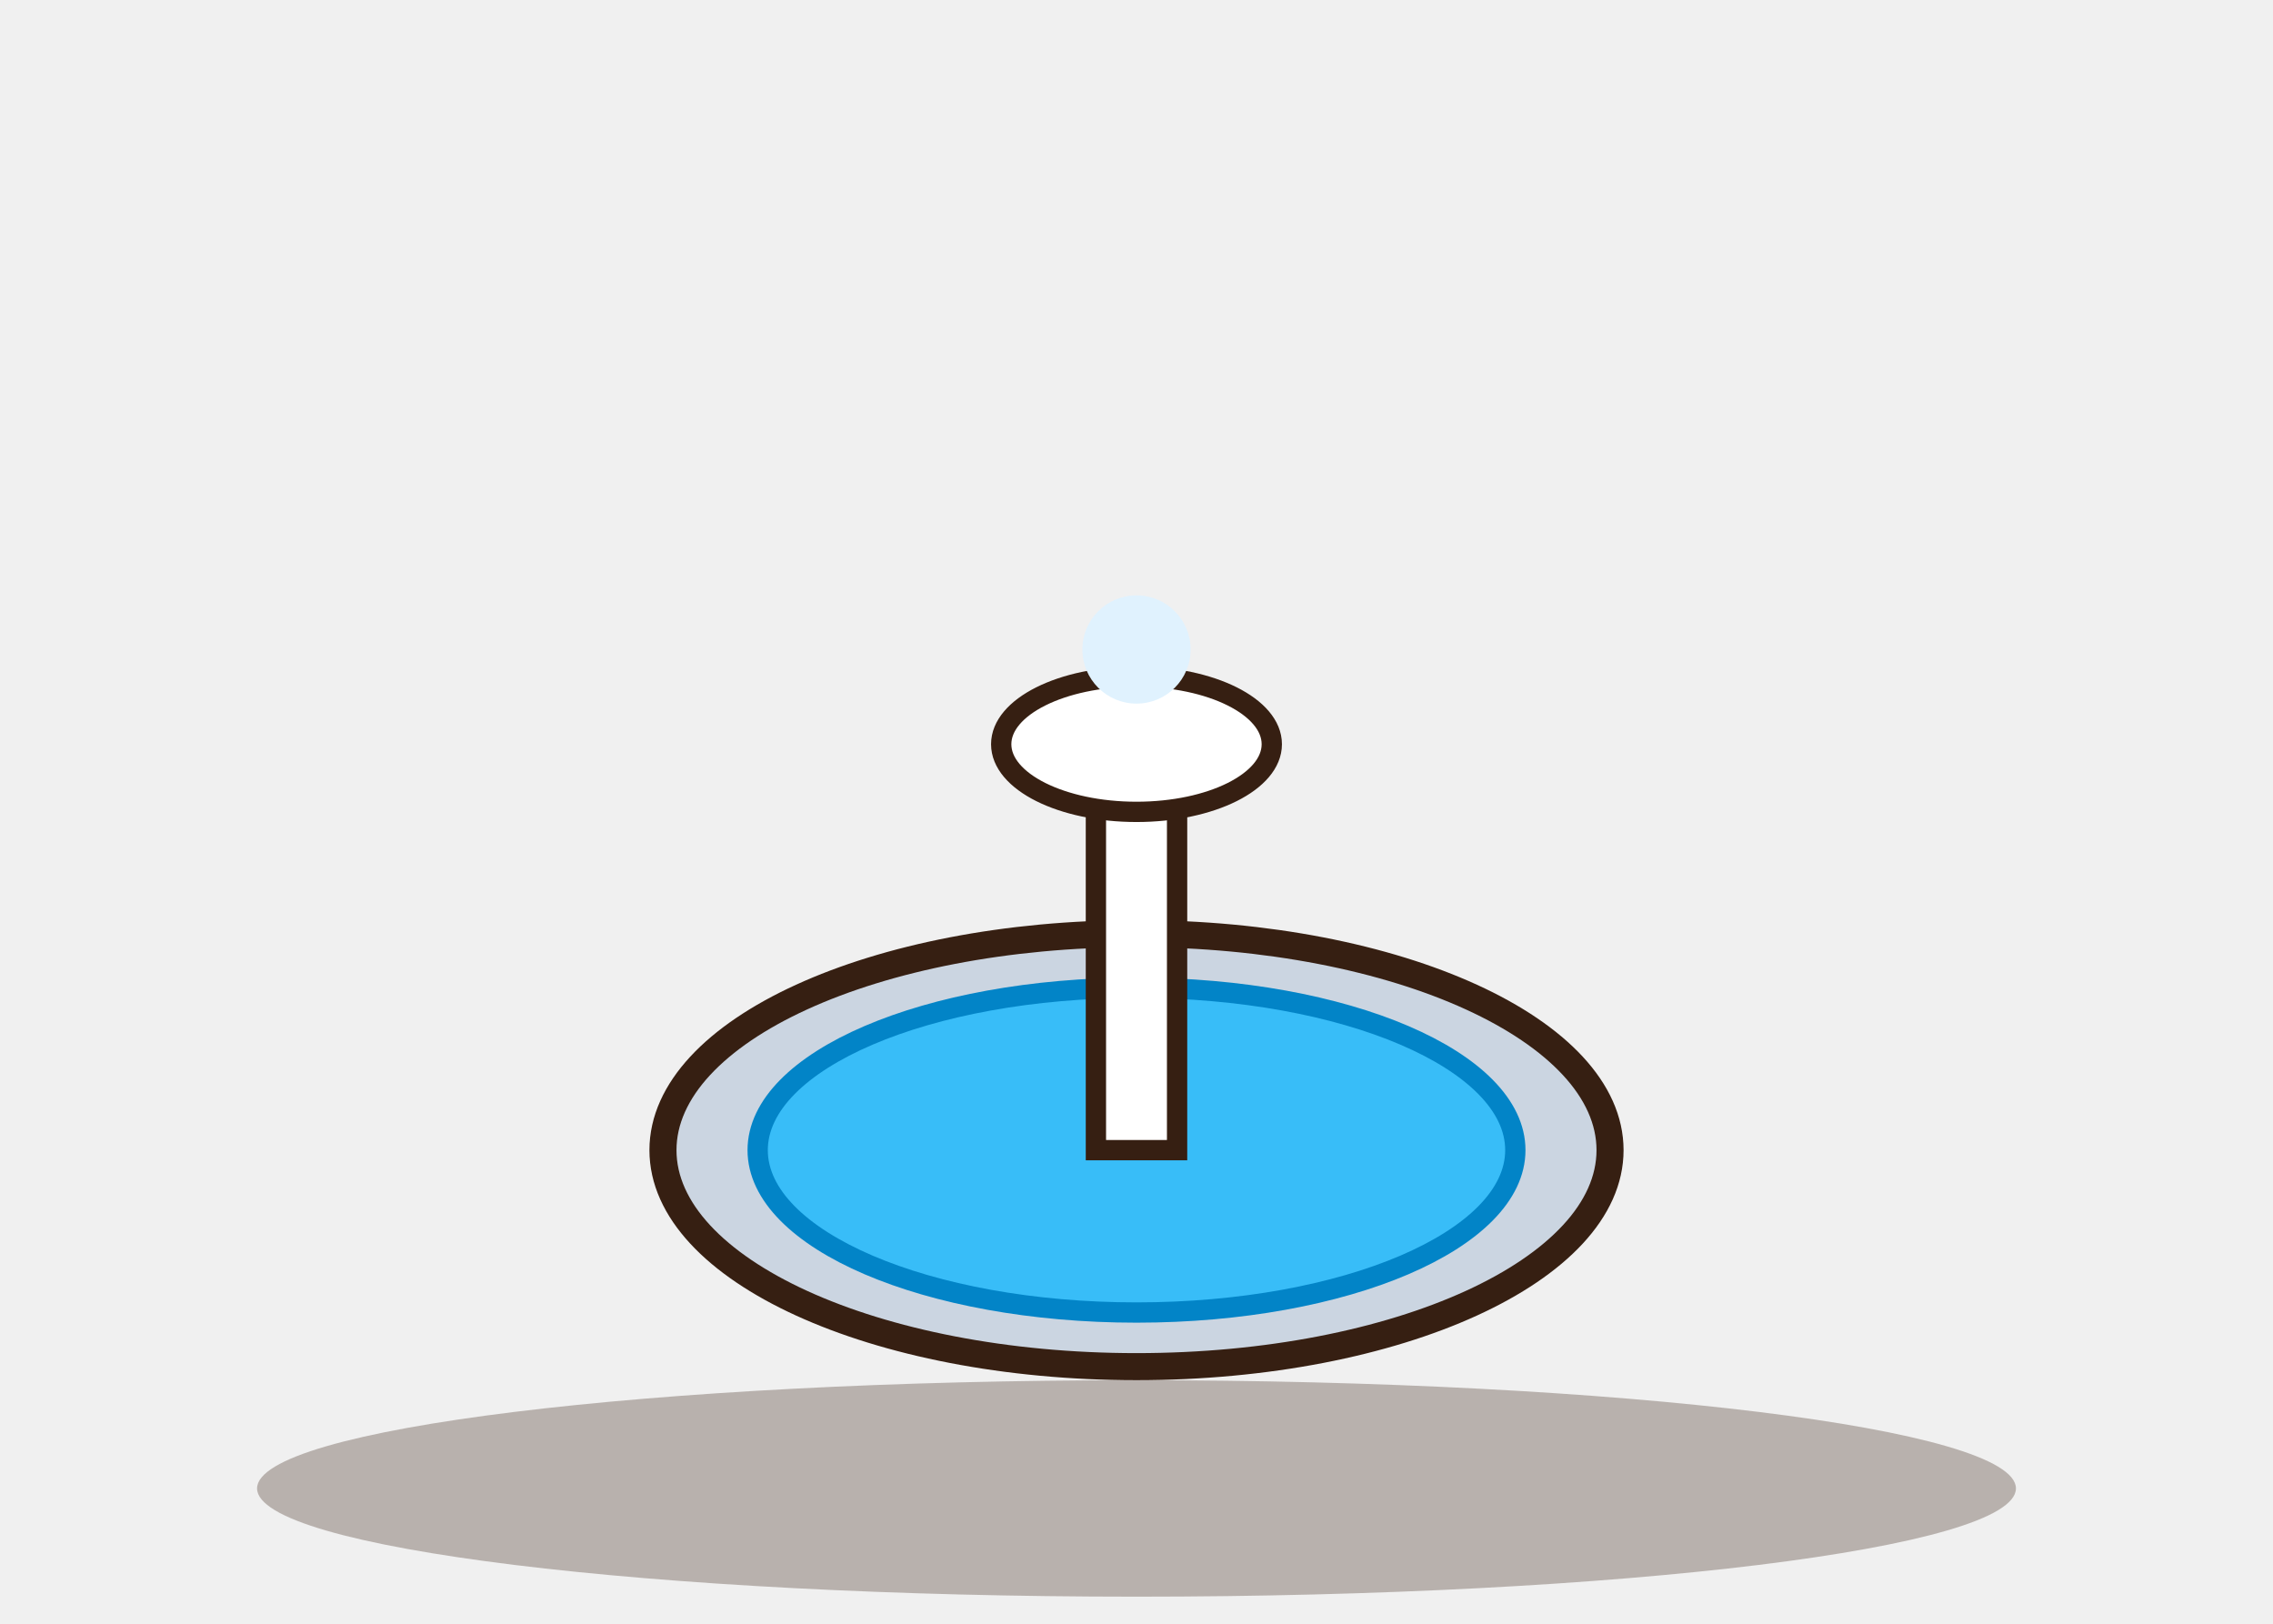
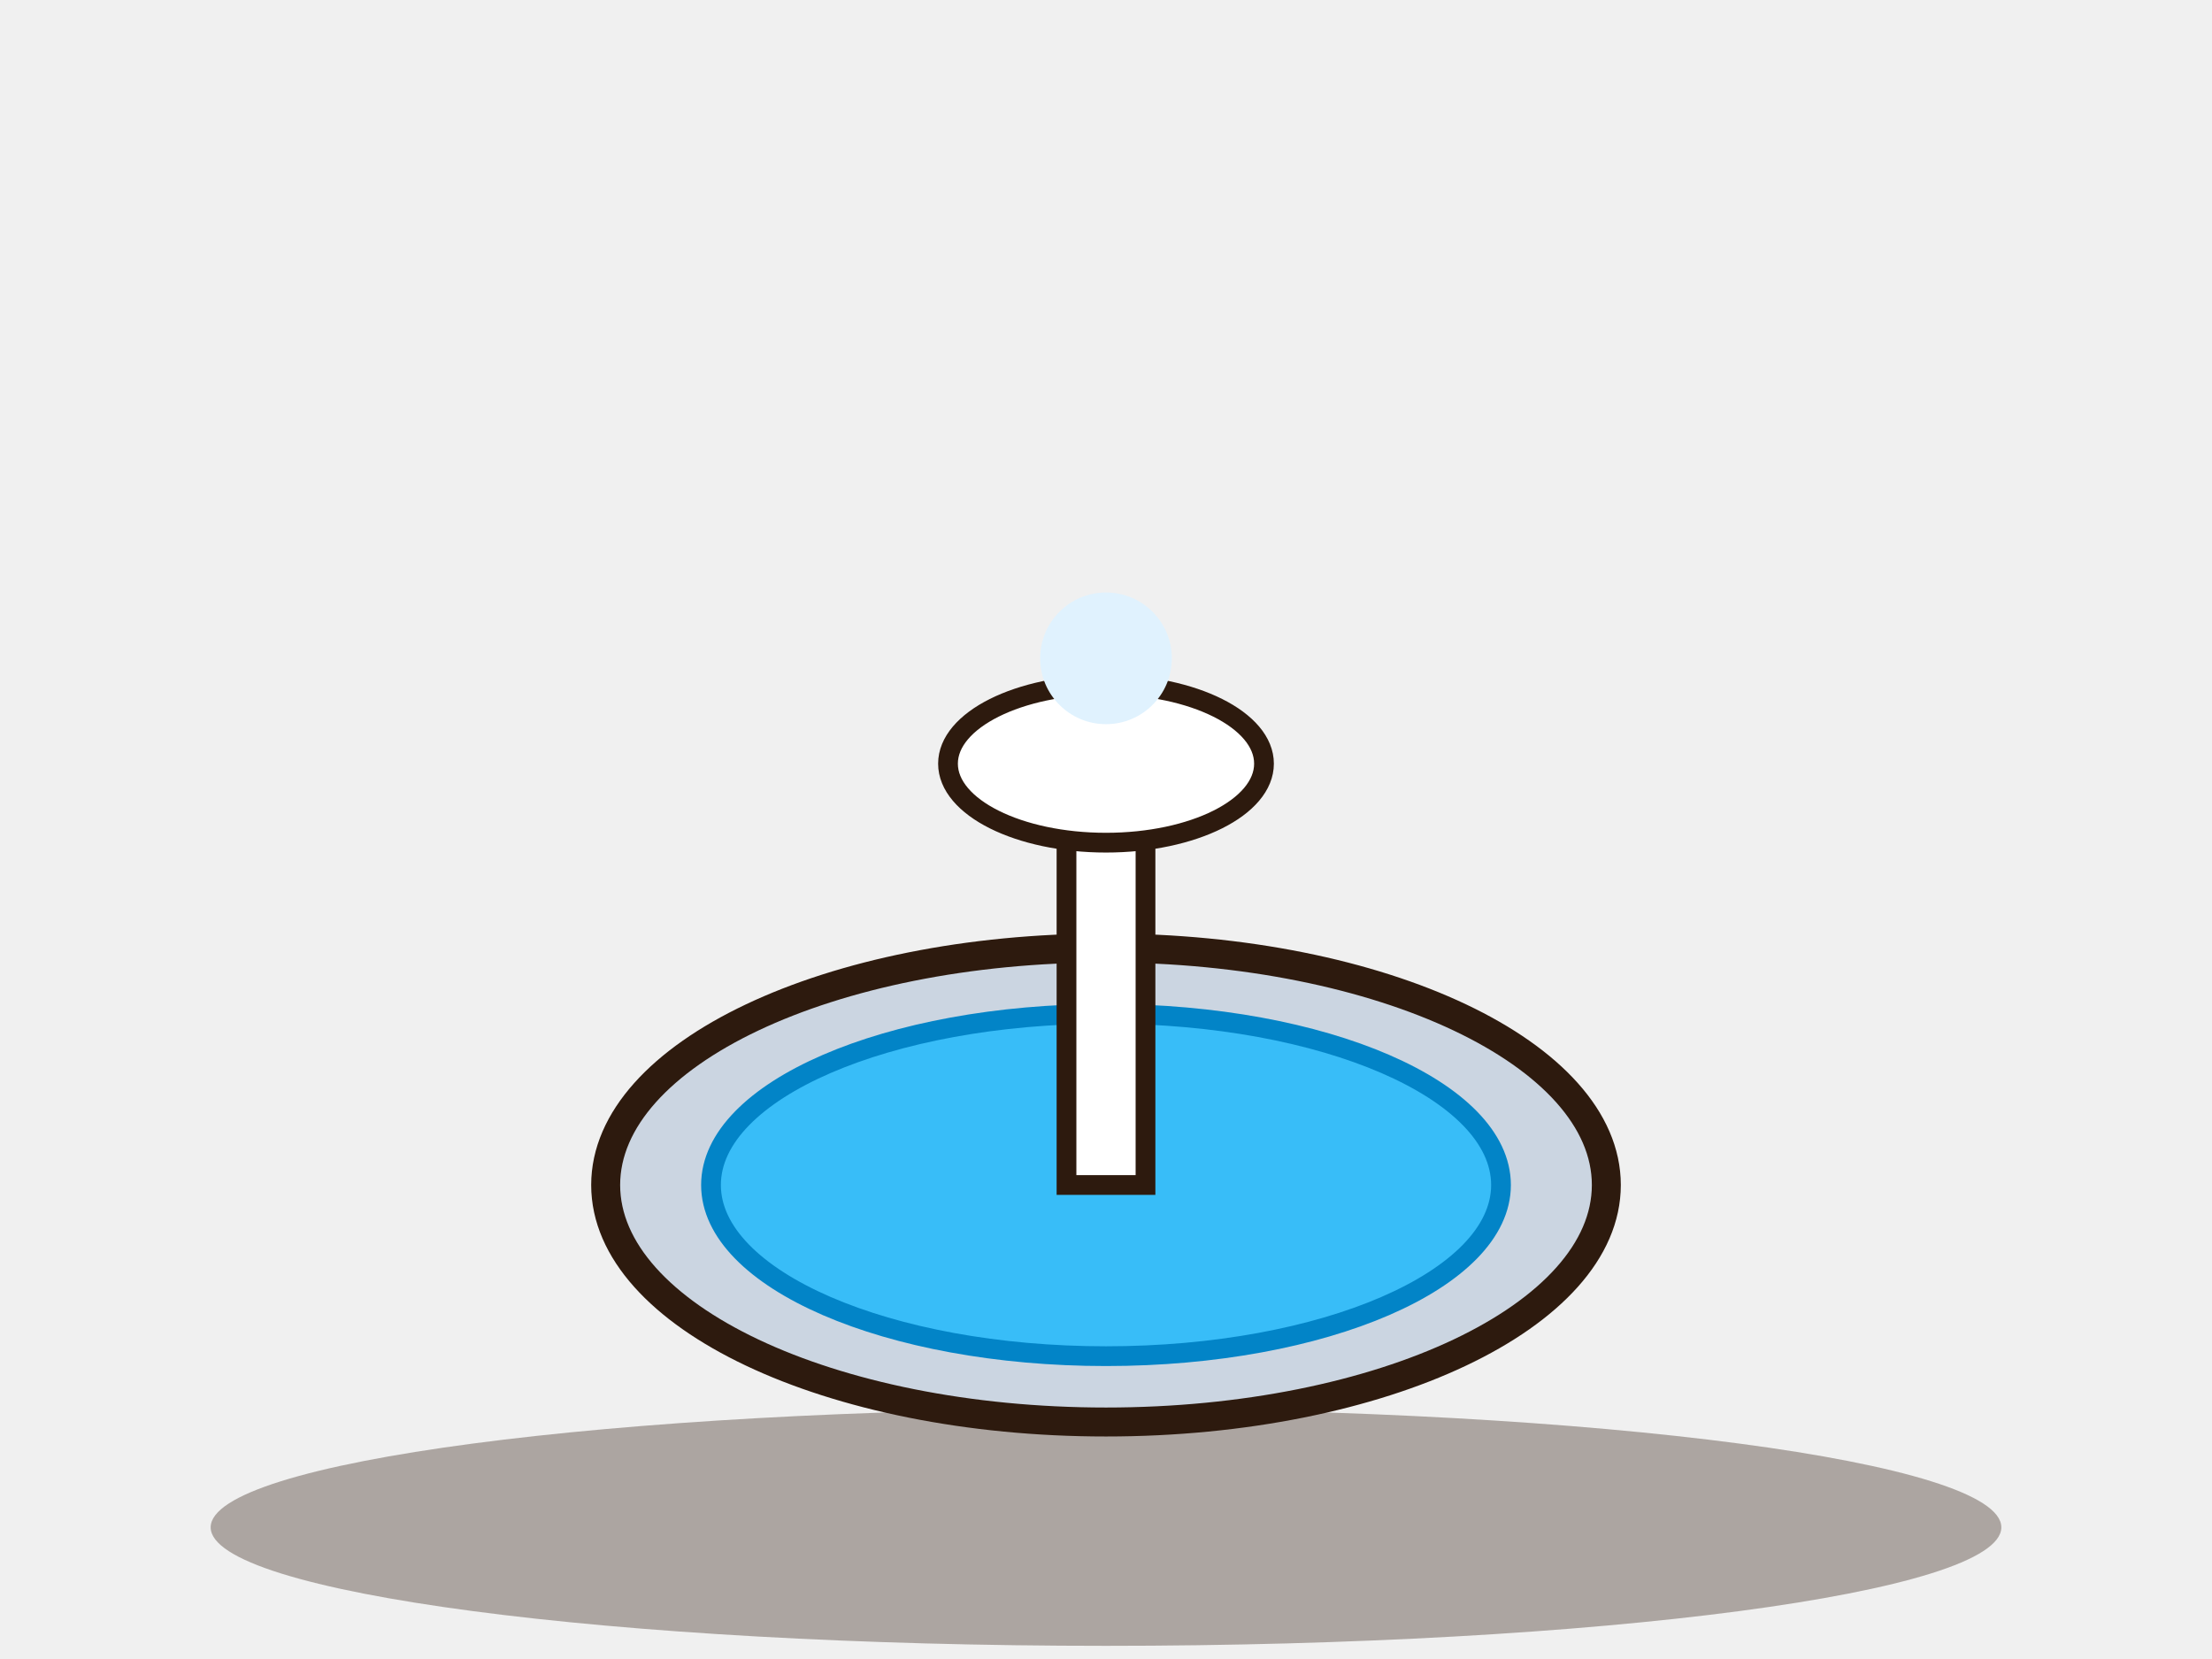
- <svg xmlns="http://www.w3.org/2000/svg" viewBox="0 0 168 120" width="168" height="120">
-   <ellipse cx="84" cy="110" rx="65" ry="8" fill="#361F12" opacity="0.3" />
-   <ellipse cx="84" cy="85" rx="35" ry="16" fill="#CBD5E1" stroke="#361F12" stroke-width="2" />
-   <ellipse cx="84" cy="85" rx="28" ry="12" fill="#38BDF8" stroke="#0284C7" stroke-width="1.5" />
-   <rect x="81" y="55" width="6" height="30" fill="#FFFFFF" stroke="#361F12" stroke-width="1.5" />
-   <ellipse cx="84" cy="55" rx="10" ry="5" fill="#FFFFFF" stroke="#361F12" stroke-width="1.5" />
-   <circle cx="84" cy="48" r="4" fill="#E0F2FE" />
+ <svg xmlns="http://www.w3.org/2000/svg" viewBox="0 0 168 126" width="168" height="126">
+   <ellipse cx="84" cy="116" rx="68" ry="9" fill="#2D1A0E" opacity="0.35" />
+   <ellipse cx="84" cy="90" rx="38" ry="18" fill="#CBD5E1" stroke="#2D1A0E" stroke-width="2.2" />
+   <ellipse cx="84" cy="90" rx="30" ry="13" fill="#38BDF8" stroke="#0284C7" stroke-width="1.5" />
+   <rect x="81" y="58" width="6" height="32" fill="#FFFFFF" stroke="#2D1A0E" stroke-width="1.5" />
+   <ellipse cx="84" cy="58" rx="12" ry="6" fill="#FFFFFF" stroke="#2D1A0E" stroke-width="1.5" />
+   <circle cx="84" cy="50" r="5" fill="#E0F2FE" />
</svg>
